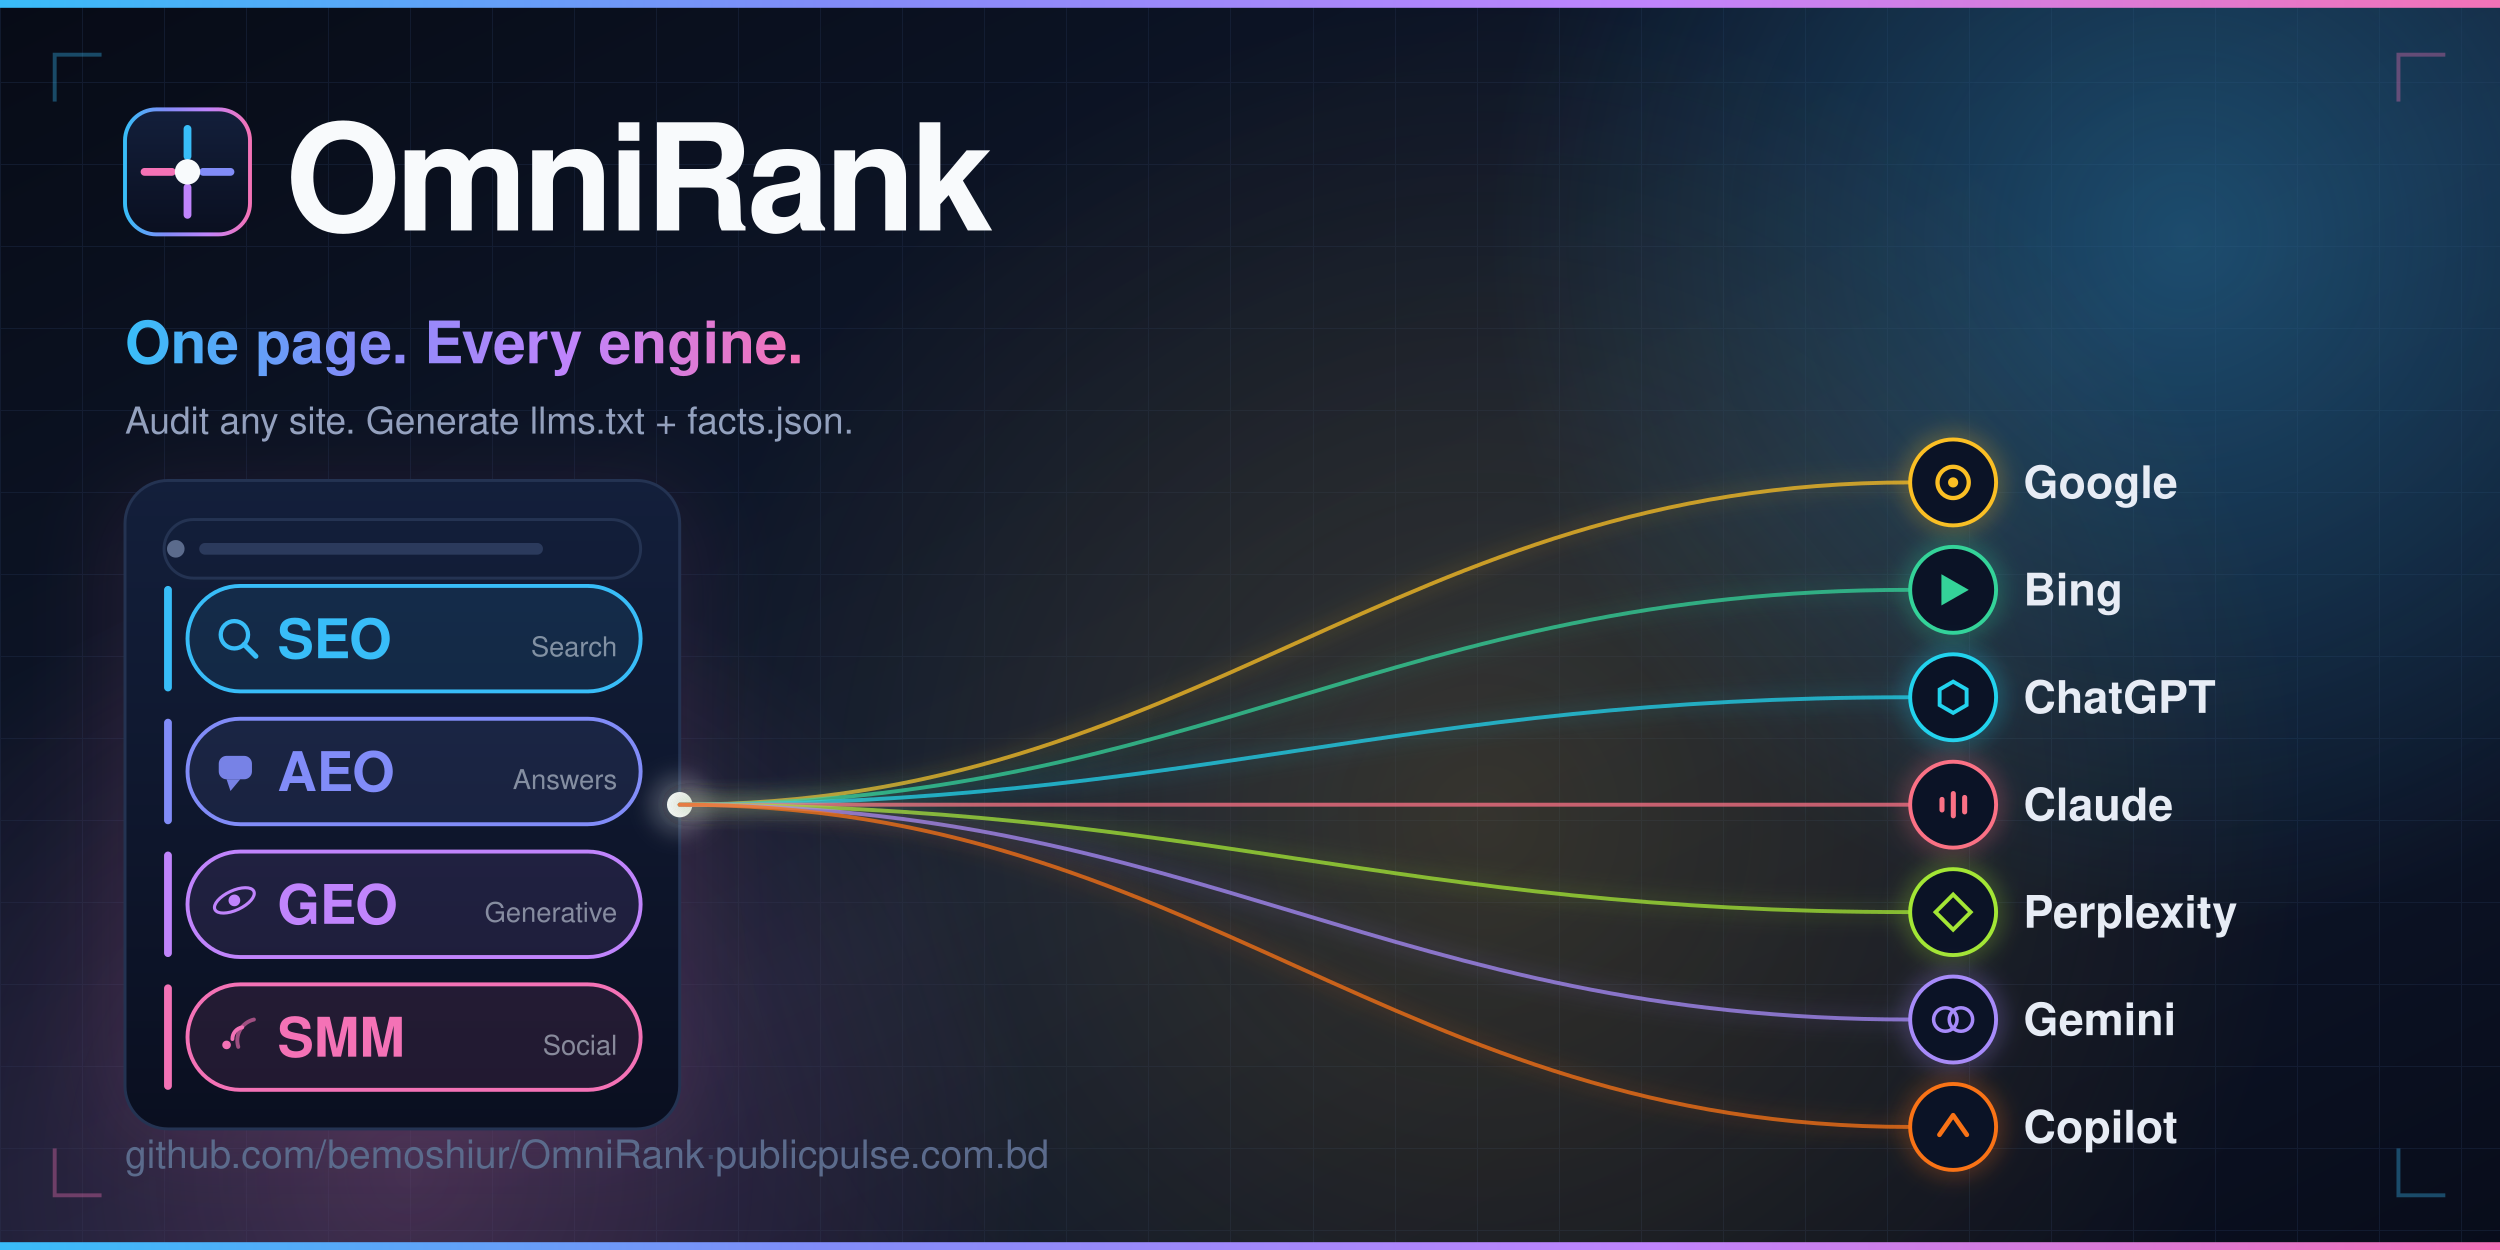
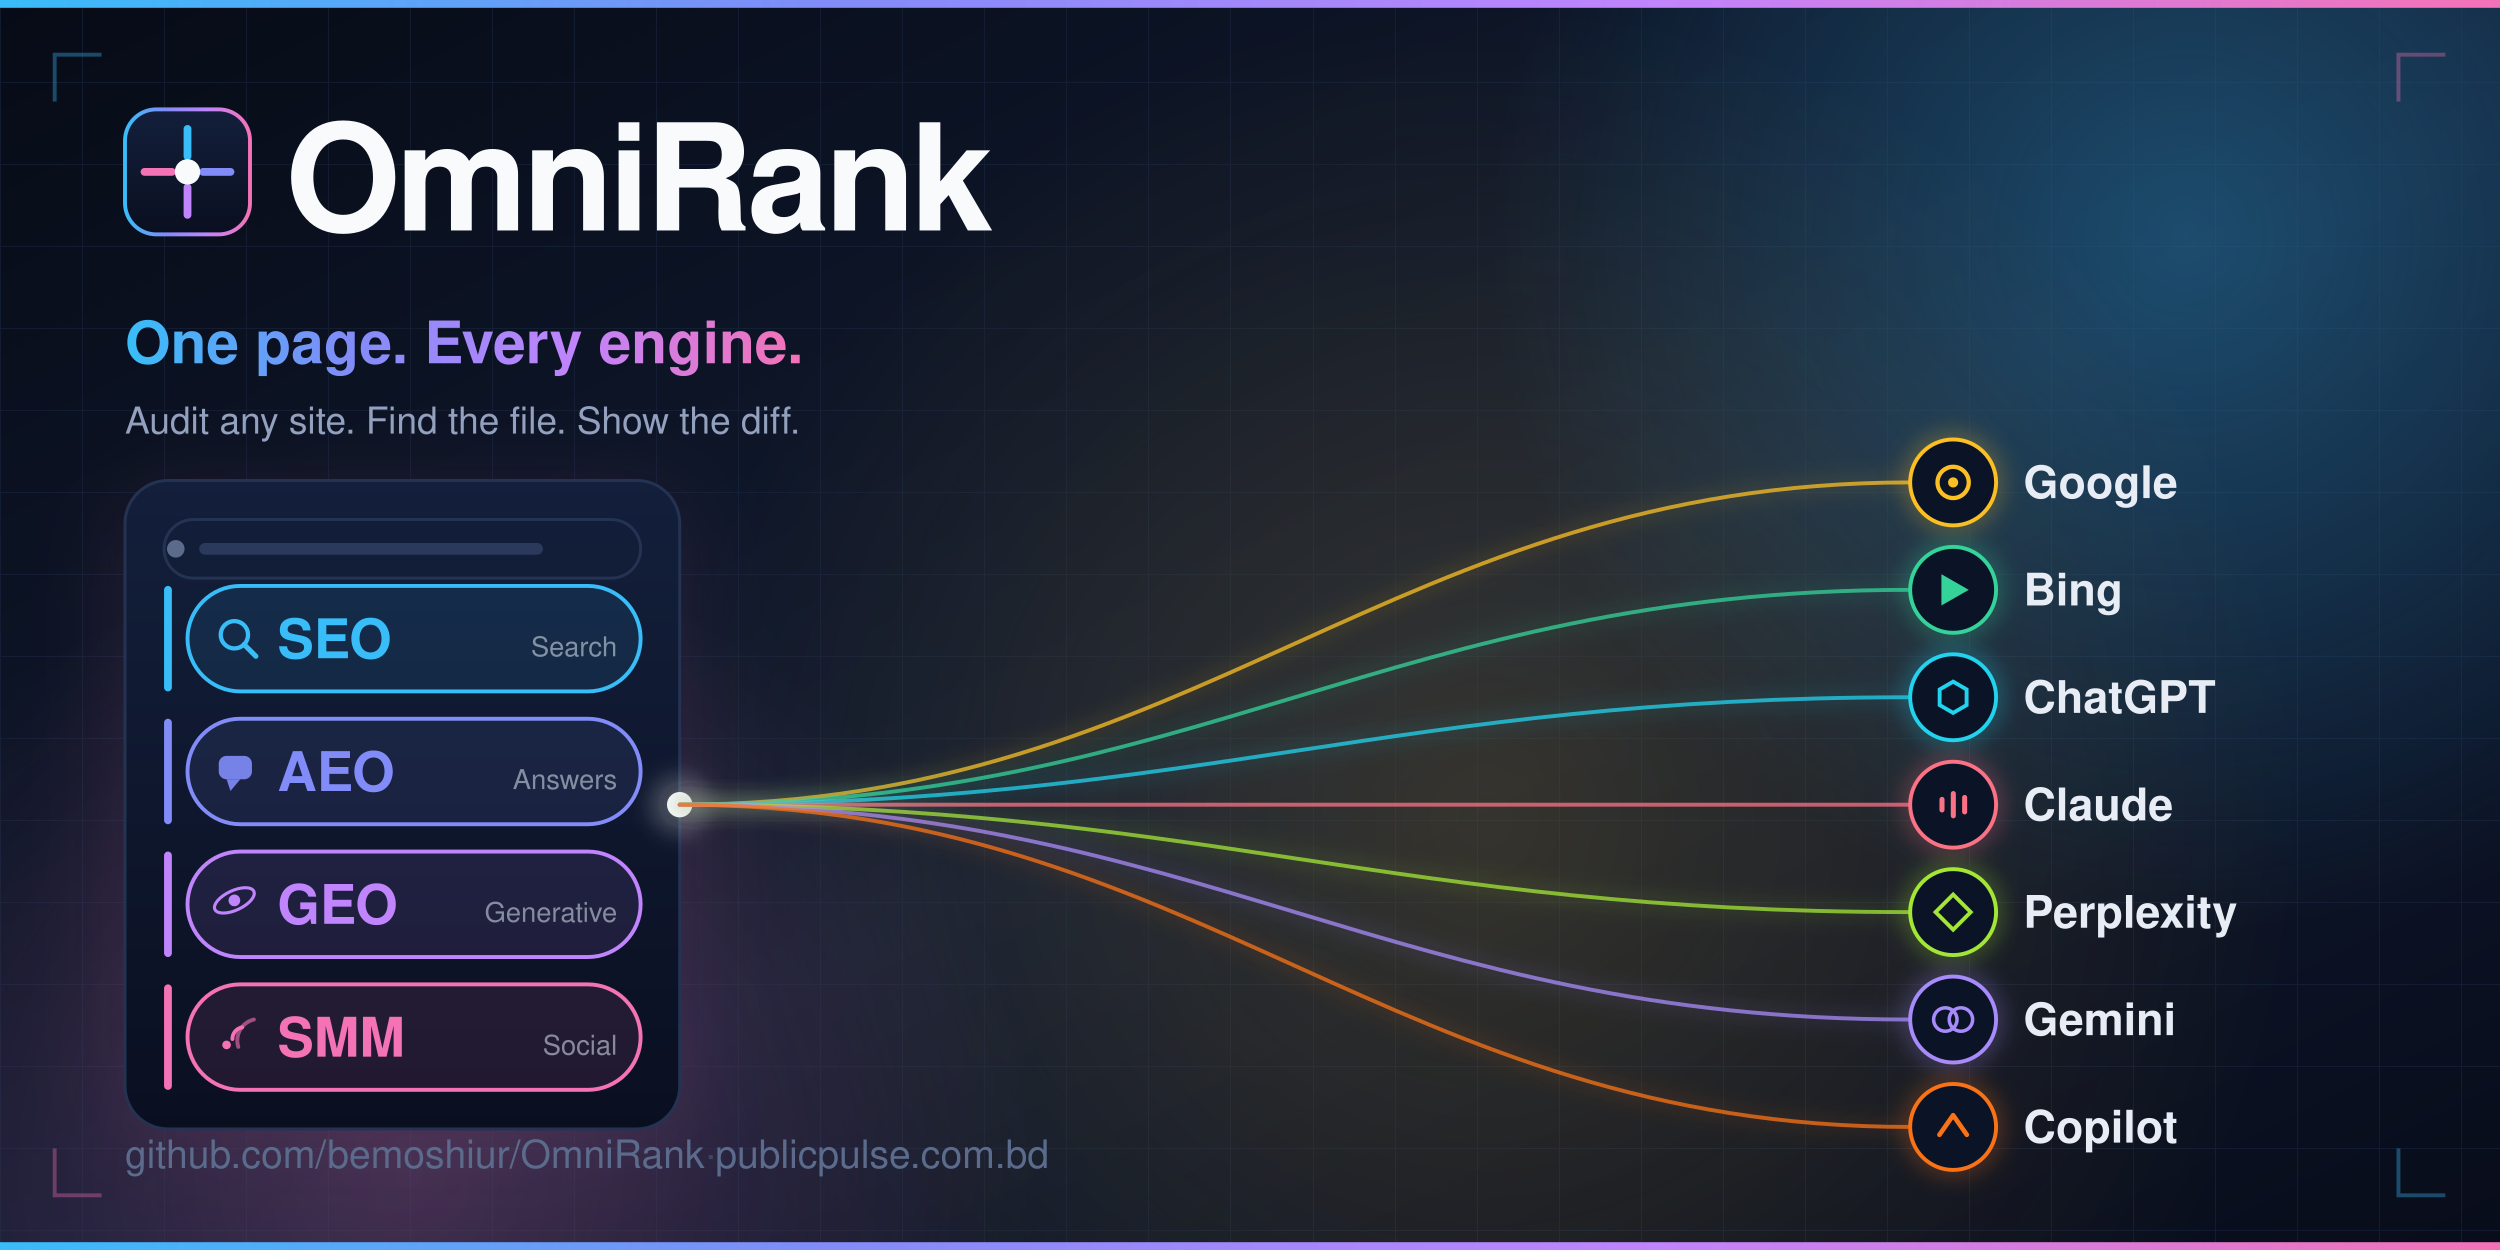
<svg xmlns="http://www.w3.org/2000/svg" width="1280" height="640" viewBox="0 0 1280 640" role="img" aria-label="OmniRank — One page. Every engine.">
  <defs>
    <linearGradient id="bg" x1="0" y1="0" x2="1" y2="1">
      <stop offset="0%" stop-color="#070B16" />
      <stop offset="55%" stop-color="#111C33" />
      <stop offset="100%" stop-color="#080C1A" />
    </linearGradient>
    <linearGradient id="accent" x1="0" y1="0" x2="1" y2="0">
      <stop offset="0%" stop-color="#38BDF8" />
      <stop offset="33%" stop-color="#818CF8" />
      <stop offset="66%" stop-color="#C084FC" />
      <stop offset="100%" stop-color="#F472B6" />
    </linearGradient>
    <linearGradient id="panel" x1="0" y1="0" x2="0" y2="1">
      <stop offset="0%" stop-color="#131F3B" />
      <stop offset="100%" stop-color="#0A0F20" />
    </linearGradient>
    <radialGradient id="glowCyan" cx="0.5" cy="0.5" r="0.5">
      <stop offset="0%" stop-color="#38BDF8" stop-opacity="0.30" />
      <stop offset="100%" stop-color="#38BDF8" stop-opacity="0" />
    </radialGradient>
    <radialGradient id="glowPink" cx="0.5" cy="0.5" r="0.5">
      <stop offset="0%" stop-color="#F472B6" stop-opacity="0.22" />
      <stop offset="100%" stop-color="#F472B6" stop-opacity="0" />
    </radialGradient>
    <radialGradient id="glowAmber" cx="0.5" cy="0.5" r="0.5">
      <stop offset="0%" stop-color="#FBBF24" stop-opacity="0.16" />
      <stop offset="100%" stop-color="#FBBF24" stop-opacity="0" />
    </radialGradient>
    <pattern id="grid" width="42" height="42" patternUnits="userSpaceOnUse">
      <path d="M42 0H0V42" fill="none" stroke="#1B2740" stroke-width="1" />
    </pattern>
    <filter id="blurTight" x="-100%" y="-100%" width="300%" height="300%">
      <feGaussianBlur stdDeviation="5" />
    </filter>
    <filter id="blurCard" x="-60%" y="-60%" width="220%" height="220%">
      <feGaussianBlur stdDeviation="22" />
    </filter>
  </defs>
  <rect width="1280" height="640" fill="url(#bg)" />
  <rect width="1280" height="640" fill="url(#grid)" opacity="0.55" />
  <circle cx="1120" cy="120" r="360" fill="url(#glowCyan)" />
  <circle cx="210" cy="600" r="320" fill="url(#glowPink)" />
  <circle cx="760" cy="420" r="420" fill="url(#glowAmber)" />
  <g transform="translate(64,56)">
    <rect width="64" height="64" rx="16" fill="url(#panel)" stroke="url(#accent)" stroke-width="2" />
    <g stroke-linecap="round">
      <line x1="32" y1="10" x2="32" y2="24" stroke="#38BDF8" stroke-width="4" />
      <line x1="54" y1="32" x2="40" y2="32" stroke="#818CF8" stroke-width="4" />
      <line x1="32" y1="54" x2="32" y2="40" stroke="#C084FC" stroke-width="4" />
      <line x1="10" y1="32" x2="24" y2="32" stroke="#F472B6" stroke-width="4" />
    </g>
    <circle cx="32" cy="32" r="6.5" fill="#F8FAFC" />
  </g>
  <text x="146" y="118" font-family="Helvetica Neue, Helvetica, Arial, sans-serif" font-size="76" font-weight="800" fill="#F8FAFC" letter-spacing="-2.5">OmniRank</text>
  <text x="64" y="186" font-family="Helvetica Neue, Helvetica, Arial, sans-serif" font-size="30" font-weight="600" fill="url(#accent)">One page. Every engine.</text>
-   <text x="64" y="222" font-family="Helvetica Neue, Helvetica, Arial, sans-serif" font-size="19" fill="#93A1BE">Audit any site. Generate llms.txt + facts.json.</text>
+   <text x="64" y="222" font-family="Helvetica Neue, Helvetica, Arial, sans-serif" font-size="19" fill="#93A1BE">Audit any site. Find the file. Show the diff.</text>
  <rect x="58" y="252" width="296" height="332" rx="26" fill="#F472B6" opacity="0.10" filter="url(#blurCard)" />
  <rect x="64" y="246" width="284" height="332" rx="22" fill="url(#panel)" stroke="#243352" stroke-width="1.5" />
  <circle cx="90" cy="281" r="4.5" fill="#5B6B8C" />
  <rect x="84" y="266" width="244" height="30" rx="15" fill="none" stroke="#243352" stroke-width="1.5" />
  <rect x="102" y="278" width="176" height="6" rx="3" fill="#2B3A5C" />
  <g transform="translate(0,300)">
    <rect x="84" y="0" width="4" height="54" rx="2" fill="#38BDF8" />
    <rect x="96" y="0" width="232" height="54" rx="27" fill="#38BDF8" fill-opacity="0.10" stroke="#38BDF8" stroke-width="2" />
    <circle cx="120" cy="25" r="7" fill="none" stroke="#38BDF8" stroke-width="2.2" />
    <line x1="125" y1="30" x2="131" y2="36" stroke="#38BDF8" stroke-width="2.6" stroke-linecap="round" />
    <text x="142" y="37" font-family="Helvetica Neue, Helvetica, Arial, sans-serif" font-size="28" font-weight="800" fill="#38BDF8">SEO</text>
    <text x="316" y="36" text-anchor="end" font-family="Helvetica Neue, Helvetica, Arial, sans-serif" font-size="14" font-weight="500" fill="#CBD5E1" opacity="0.6">Search</text>
  </g>
  <g transform="translate(0,368)">
    <rect x="84" y="0" width="4" height="54" rx="2" fill="#818CF8" />
    <rect x="96" y="0" width="232" height="54" rx="27" fill="#818CF8" fill-opacity="0.10" stroke="#818CF8" stroke-width="2" />
    <rect x="112" y="19" width="17" height="12" rx="4" fill="#818CF8" fill-opacity="0.9" />
    <path d="M116 31 L123 31 L118 37 Z" fill="#818CF8" fill-opacity="0.9" />
    <text x="142" y="37" font-family="Helvetica Neue, Helvetica, Arial, sans-serif" font-size="28" font-weight="800" fill="#818CF8">AEO</text>
    <text x="316" y="36" text-anchor="end" font-family="Helvetica Neue, Helvetica, Arial, sans-serif" font-size="14" font-weight="500" fill="#CBD5E1" opacity="0.6">Answers</text>
  </g>
  <g transform="translate(0,436)">
    <rect x="84" y="0" width="4" height="54" rx="2" fill="#C084FC" />
    <rect x="96" y="0" width="232" height="54" rx="27" fill="#C084FC" fill-opacity="0.10" stroke="#C084FC" stroke-width="2" />
    <circle cx="120" cy="25" r="3" fill="#C084FC" />
    <ellipse cx="120" cy="25" rx="11" ry="5" fill="none" stroke="#C084FC" stroke-width="1.6" transform="rotate(-25 120 25)" />
    <text x="142" y="37" font-family="Helvetica Neue, Helvetica, Arial, sans-serif" font-size="28" font-weight="800" fill="#C084FC">GEO</text>
    <text x="316" y="36" text-anchor="end" font-family="Helvetica Neue, Helvetica, Arial, sans-serif" font-size="14" font-weight="500" fill="#CBD5E1" opacity="0.6">Generative</text>
  </g>
  <g transform="translate(0,504)">
    <rect x="84" y="0" width="4" height="54" rx="2" fill="#F472B6" />
    <rect x="96" y="0" width="232" height="54" rx="27" fill="#F472B6" fill-opacity="0.10" stroke="#F472B6" stroke-width="2" />
    <circle cx="116" cy="31" r="2.2" fill="#F472B6" />
    <path d="M119 28 A6 6 0 0 1 124 22" stroke="#F472B6" stroke-width="2" fill="none" stroke-linecap="round" />
    <path d="M122 32 A11 11 0 0 1 130 18" stroke="#F472B6" stroke-width="2" fill="none" stroke-linecap="round" opacity="0.6" />
    <text x="142" y="37" font-family="Helvetica Neue, Helvetica, Arial, sans-serif" font-size="28" font-weight="800" fill="#F472B6">SMM</text>
    <text x="316" y="36" text-anchor="end" font-family="Helvetica Neue, Helvetica, Arial, sans-serif" font-size="14" font-weight="500" fill="#CBD5E1" opacity="0.6">Social</text>
  </g>
  <circle cx="348" cy="412" r="16" fill="#F8FAFC" opacity="0.20" filter="url(#blurTight)" />
  <circle cx="348" cy="412" r="6.5" fill="#F8FAFC" />
  <g fill="none" stroke-linecap="round">
    <path d="M348,412 C613,412 713,247 978,247" stroke="#FBBF24" stroke-width="6" opacity="0.14" filter="url(#blurTight)" />
    <path d="M348,412 C613,412 713,247 978,247" stroke="#FBBF24" stroke-width="2" opacity="0.75" />
    <path d="M348,412 C613,412 713,302 978,302" stroke="#34D399" stroke-width="6" opacity="0.14" filter="url(#blurTight)" />
    <path d="M348,412 C613,412 713,302 978,302" stroke="#34D399" stroke-width="2" opacity="0.75" />
    <path d="M348,412 C613,412 713,357 978,357" stroke="#22D3EE" stroke-width="6" opacity="0.14" filter="url(#blurTight)" />
    <path d="M348,412 C613,412 713,357 978,357" stroke="#22D3EE" stroke-width="2" opacity="0.75" />
    <path d="M348,412 C613,412 713,412 978,412" stroke="#FB7185" stroke-width="6" opacity="0.14" filter="url(#blurTight)" />
    <path d="M348,412 C613,412 713,412 978,412" stroke="#FB7185" stroke-width="2" opacity="0.75" />
    <path d="M348,412 C613,412 713,467 978,467" stroke="#A3E635" stroke-width="6" opacity="0.14" filter="url(#blurTight)" />
    <path d="M348,412 C613,412 713,467 978,467" stroke="#A3E635" stroke-width="2" opacity="0.75" />
    <path d="M348,412 C613,412 713,522 978,522" stroke="#A78BFA" stroke-width="6" opacity="0.14" filter="url(#blurTight)" />
    <path d="M348,412 C613,412 713,522 978,522" stroke="#A78BFA" stroke-width="2" opacity="0.75" />
    <path d="M348,412 C613,412 713,577 978,577" stroke="#F97316" stroke-width="6" opacity="0.14" filter="url(#blurTight)" />
    <path d="M348,412 C613,412 713,577 978,577" stroke="#F97316" stroke-width="2" opacity="0.75" />
  </g>
  <g>
    <circle cx="1000" cy="247" r="27" fill="#FBBF24" opacity="0.22" filter="url(#blurTight)" />
    <circle cx="1000" cy="247" r="22" fill="#0B1326" stroke="#FBBF24" stroke-width="2" />
    <circle cx="1000" cy="247" r="8" fill="none" stroke="#FBBF24" stroke-width="2.2" />
    <circle cx="1000" cy="247" r="2.6" fill="#FBBF24" />
    <text x="1036" y="255" font-family="Helvetica Neue, Helvetica, Arial, sans-serif" font-size="23" font-weight="600" fill="#E7ECF5">Google</text>
  </g>
  <g>
    <circle cx="1000" cy="302" r="27" fill="#34D399" opacity="0.22" filter="url(#blurTight)" />
    <circle cx="1000" cy="302" r="22" fill="#0B1326" stroke="#34D399" stroke-width="2" />
    <path d="M994,294 L1008,302 L994,310 Z" fill="#34D399" />
    <text x="1036" y="310" font-family="Helvetica Neue, Helvetica, Arial, sans-serif" font-size="23" font-weight="600" fill="#E7ECF5">Bing</text>
  </g>
  <g>
    <circle cx="1000" cy="357" r="27" fill="#22D3EE" opacity="0.22" filter="url(#blurTight)" />
    <circle cx="1000" cy="357" r="22" fill="#0B1326" stroke="#22D3EE" stroke-width="2" />
    <path d="M1000,349 L1006.9,353 L1006.9,361 L1000,365 L993.1,361 L993.1,353 Z" fill="none" stroke="#22D3EE" stroke-width="2" />
    <text x="1036" y="365" font-family="Helvetica Neue, Helvetica, Arial, sans-serif" font-size="23" font-weight="600" fill="#E7ECF5">ChatGPT</text>
  </g>
  <g>
    <circle cx="1000" cy="412" r="27" fill="#FB7185" opacity="0.22" filter="url(#blurTight)" />
    <circle cx="1000" cy="412" r="22" fill="#0B1326" stroke="#FB7185" stroke-width="2" />
    <rect x="993" y="408" width="2.6" height="8" rx="1.3" fill="#FB7185" />
    <rect x="998.8" y="405" width="2.6" height="14" rx="1.3" fill="#FB7185" />
    <rect x="1004.6" y="407" width="2.6" height="10" rx="1.3" fill="#FB7185" />
    <text x="1036" y="420" font-family="Helvetica Neue, Helvetica, Arial, sans-serif" font-size="23" font-weight="600" fill="#E7ECF5">Claude</text>
  </g>
  <g>
    <circle cx="1000" cy="467" r="27" fill="#A3E635" opacity="0.22" filter="url(#blurTight)" />
    <circle cx="1000" cy="467" r="22" fill="#0B1326" stroke="#A3E635" stroke-width="2" />
    <path d="M1000,458 L1009,467 L1000,476 L991,467 Z" fill="none" stroke="#A3E635" stroke-width="2" />
    <text x="1036" y="475" font-family="Helvetica Neue, Helvetica, Arial, sans-serif" font-size="23" font-weight="600" fill="#E7ECF5">Perplexity</text>
  </g>
  <g>
    <circle cx="1000" cy="522" r="27" fill="#A78BFA" opacity="0.22" filter="url(#blurTight)" />
    <circle cx="1000" cy="522" r="22" fill="#0B1326" stroke="#A78BFA" stroke-width="2" />
    <circle cx="996" cy="522" r="6" fill="none" stroke="#A78BFA" stroke-width="1.8" />
    <circle cx="1004" cy="522" r="6" fill="none" stroke="#A78BFA" stroke-width="1.8" />
    <text x="1036" y="530" font-family="Helvetica Neue, Helvetica, Arial, sans-serif" font-size="23" font-weight="600" fill="#E7ECF5">Gemini</text>
  </g>
  <g>
    <circle cx="1000" cy="577" r="27" fill="#F97316" opacity="0.22" filter="url(#blurTight)" />
    <circle cx="1000" cy="577" r="22" fill="#0B1326" stroke="#F97316" stroke-width="2" />
    <path d="M993,581 L1000,571 L1007,581" fill="none" stroke="#F97316" stroke-width="2.4" stroke-linecap="round" stroke-linejoin="round" />
    <text x="1036" y="585" font-family="Helvetica Neue, Helvetica, Arial, sans-serif" font-size="23" font-weight="600" fill="#E7ECF5">Copilot</text>
  </g>
  <text x="64" y="598" font-family="Helvetica Neue, Helvetica, Arial, sans-serif" font-size="20" fill="#5B6B8C">github.com/bemoshiur/OmniRank<tspan fill="#3A4664">   ·   </tspan>publicpulse.com.bd</text>
  <g stroke="#38BDF8" stroke-width="2" opacity="0.35" fill="none">
    <path d="M28,52 V28 H52" />
    <path d="M1228,588 V612 H1252" />
  </g>
  <g stroke="#F472B6" stroke-width="2" opacity="0.35" fill="none">
    <path d="M1252,28 H1228 V52" />
    <path d="M52,612 H28 V588" />
  </g>
  <rect x="0" y="0" width="1280" height="4" fill="url(#accent)" />
  <rect x="0" y="636" width="1280" height="4" fill="url(#accent)" />
</svg>
